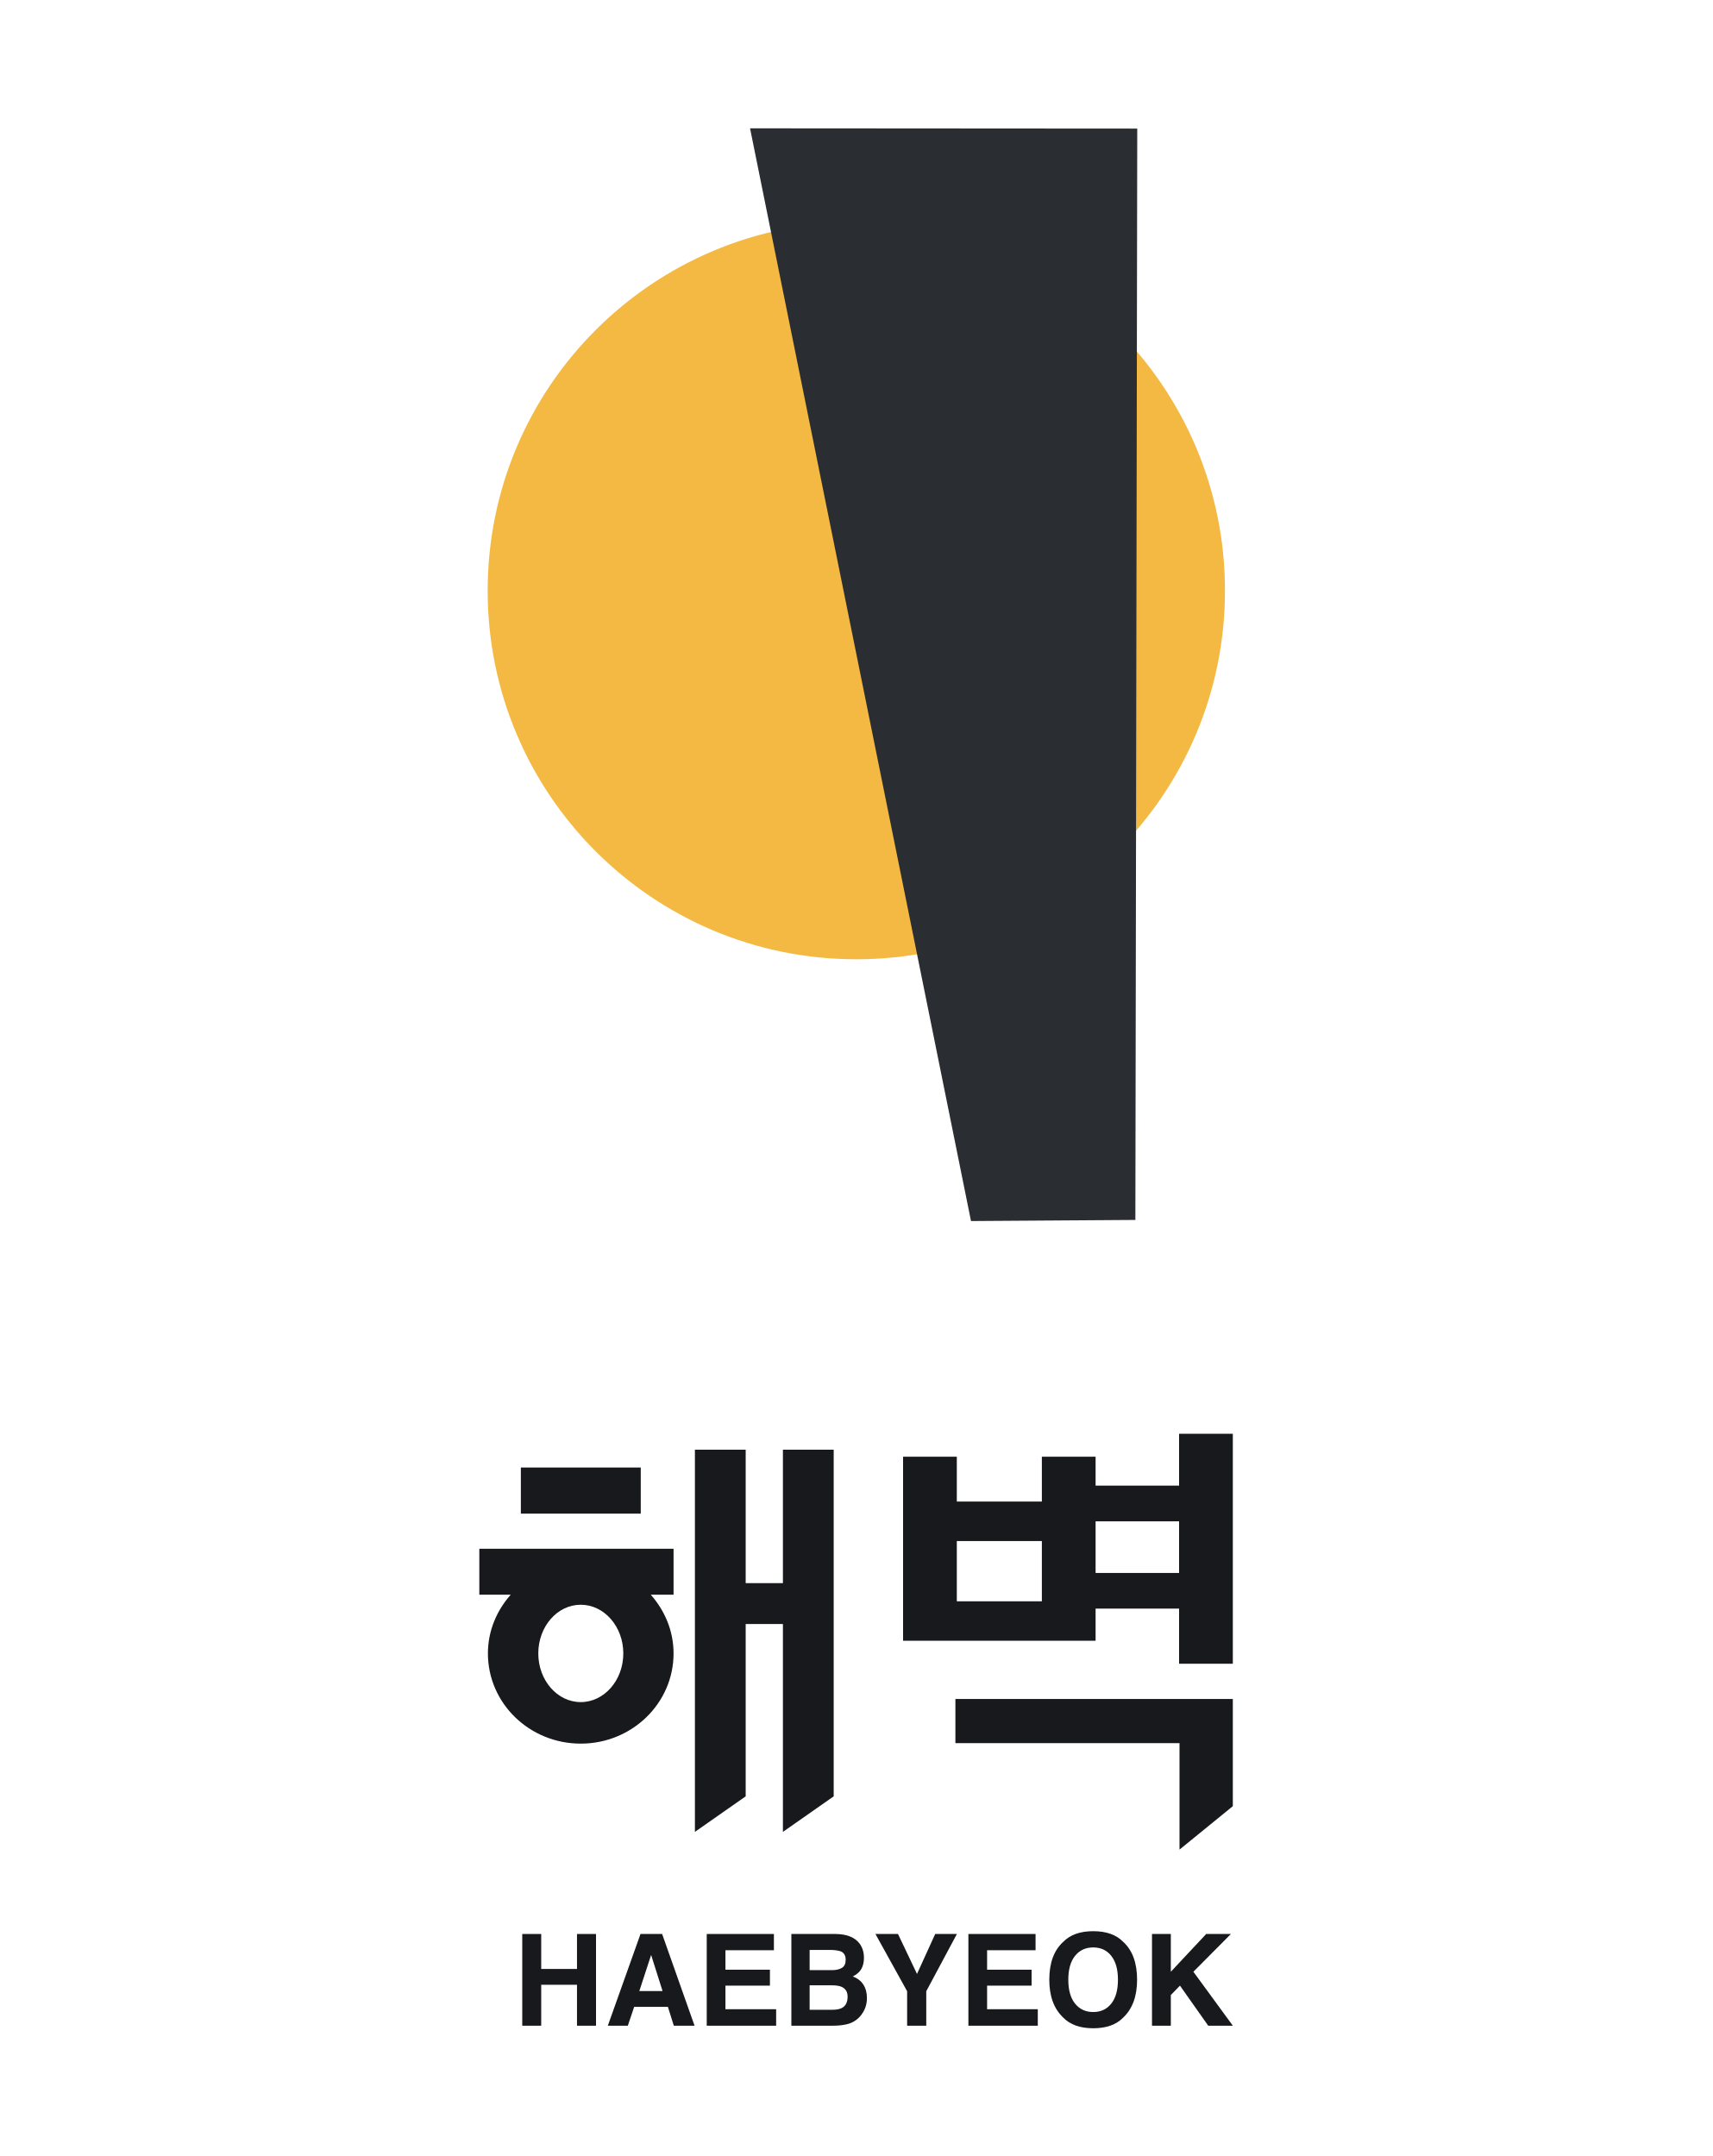
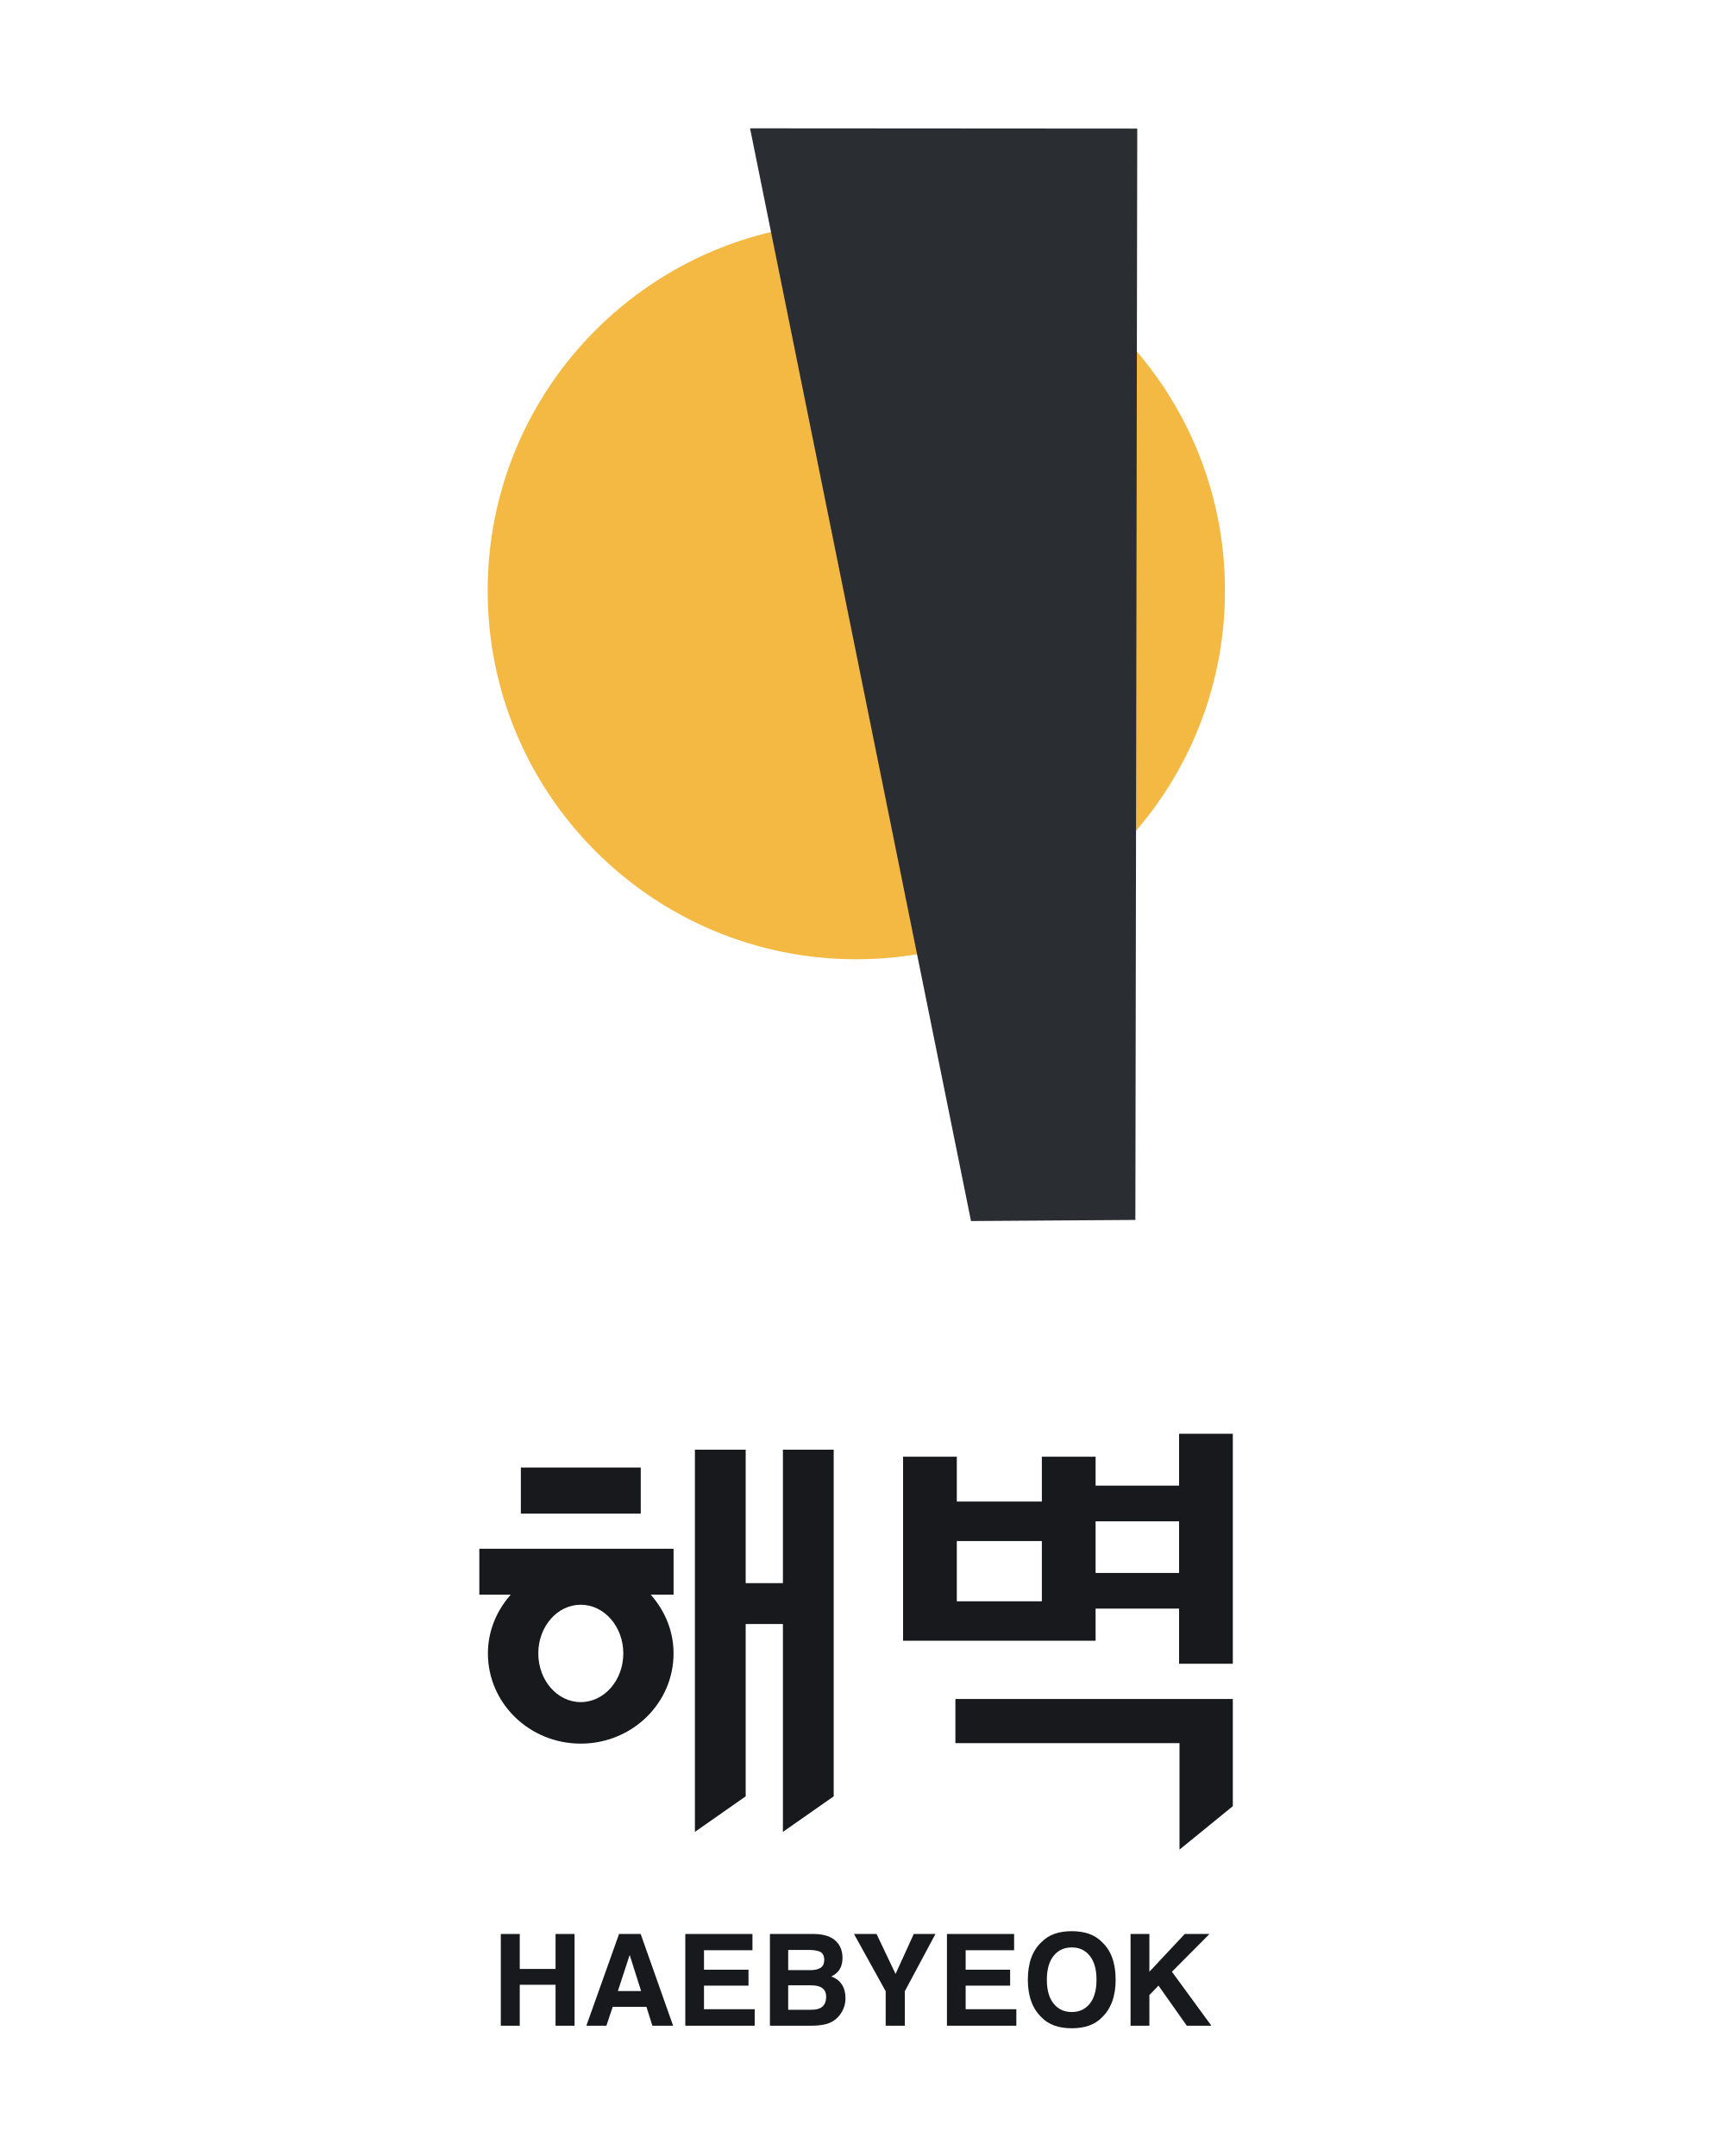
<svg xmlns="http://www.w3.org/2000/svg" viewBox="0 0 320 403" role="img" aria-label="해벽">
  <g transform="translate(75.45 -7.95) scale(0.9)">
    <g opacity="1">
      <path transform="translate(7.52 10.52) scale(0.92)" d="M10.777 131.512C10.777 85.556 48.031 48.301 93.987 48.301C139.943 48.301 177.198 85.556 177.198 131.512C177.198 177.468 139.943 214.722 93.987 214.722C48.031 214.722 10.777 177.468 10.777 131.512Z" fill="#f4b942" fill-rule="nonzero" opacity="1" stroke="none" />
      <path d="M71.919 35.485L152.325 35.54L151.933 262.201L117.801 262.434L71.919 35.485Z" fill="#2a2d32" fill-rule="nonzero" opacity="1" stroke="none" />
    </g>
  </g>
  <g transform="translate(-6.98 255.02) scale(0.44)">
    <g opacity="1">
      <path transform="translate(-18.78 -4.71) scale(1.04)" d="M514.867 32.888L514.867 54.085L480.767 54.085L480.767 42.277L458.821 42.277L458.821 60.594L424.087 60.594L424.087 42.277L402.141 42.277L402.141 117.447L419.249 117.447L424.087 117.447L458.821 117.447L466.424 117.447L480.767 117.447L480.767 104.314L514.867 104.314L514.867 117.447L514.867 123.034L514.867 126.836L536.813 126.836L536.813 32.888L514.867 32.888ZM480.767 68.659L514.867 68.659L514.867 89.741L480.767 89.741L480.767 68.659ZM424.087 76.723L458.821 76.723L458.821 101.319L424.087 101.319L424.087 76.723ZM423.511 141.237L423.511 159.266L515.04 159.266L515.04 202.755L536.813 185.014L536.813 141.237L423.511 141.237Z" fill="#17191c" fill-rule="nonzero" opacity="1" stroke="none" />
      <path transform="translate(11.79 4.70) scale(0.96)" d="M311.706 32.888L311.706 202.006L334.171 186.281L334.171 110.016L350.645 110.016L350.645 202.006L373.11 186.281L373.11 32.888L350.645 32.888L350.645 91.93L334.171 91.93L334.171 32.888L311.706 32.888ZM234.693 40.779L234.693 61.17L287.744 61.17L287.744 40.779L234.693 40.779ZM216.318 76.723L216.318 97.056L230.2 97.056C224.005 104.058 220.12 113.077 220.12 123.034C220.12 145.096 238.504 162.952 261.19 162.952C283.875 162.952 302.26 145.096 302.26 123.034C302.26 113.077 298.374 104.058 292.179 97.056L302.26 97.056L302.26 76.723L216.318 76.723ZM261.19 101.491C271.575 101.491 280.025 111.142 280.025 123.034C280.025 134.927 271.575 144.577 261.19 144.577C250.805 144.577 242.412 134.927 242.412 123.034C242.412 111.142 250.805 101.491 261.19 101.491Z" fill="#17191c" fill-rule="nonzero" opacity="1" stroke="none" />
    </g>
  </g>
-   <g transform="translate(-6.98 264.02) scale(0.44)">
-     <g opacity="1" transform="translate(2.7 0)">
+   <g transform="translate(-9.80 264.02) scale(0.44)">
+     <g opacity="1">
      <path d="M243.042 243.12L243.042 260.515L234.992 260.515L234.992 221.547L243.042 221.547L243.042 236.404L258.244 236.404L258.244 221.547L266.32 221.547L266.32 260.515L258.244 260.515L258.244 243.12L243.042 243.12Z" fill="#17191c" fill-rule="nonzero" opacity="1" stroke="none" />
      <path d="M294.401 221.547L308.178 260.515L299.363 260.515L296.856 252.505L282.525 252.505L279.833 260.515L271.334 260.515L285.217 221.547L294.401 221.547ZM289.73 230.456L284.715 245.79L294.586 245.79L289.73 230.456Z" fill="#17191c" fill-rule="nonzero" opacity="1" stroke="none" />
      <path d="M342.831 253.51L342.831 260.515L313.351 260.515L313.351 221.547L341.881 221.547L341.881 228.447L321.295 228.447L321.295 236.722L340.192 236.722L340.192 243.49L321.295 243.49L321.295 253.51L342.831 253.51Z" fill="#17191c" fill-rule="nonzero" opacity="1" stroke="none" />
      <path d="M366.927 260.515L349.297 260.515L349.297 221.547L368.194 221.547C372.962 221.617 376.34 223.001 378.328 225.697C379.525 227.354 380.123 229.337 380.123 231.646C380.123 234.025 379.525 235.937 378.328 237.383C377.66 238.193 376.674 238.934 375.372 239.603C377.361 240.326 378.861 241.472 379.872 243.04C380.884 244.609 381.39 246.512 381.39 248.751C381.39 251.06 380.809 253.131 379.648 254.964C378.909 256.18 377.985 257.202 376.877 258.03C375.628 258.982 374.154 259.634 372.456 259.987C370.758 260.339 368.915 260.515 366.927 260.515ZM370.595 253.06C372.32 252.214 373.182 250.593 373.182 248.196C373.182 246.169 372.346 244.776 370.675 244.018C369.742 243.595 368.431 243.375 366.742 243.358L357.056 243.358L357.056 253.747L366.61 253.747C368.317 253.747 369.645 253.518 370.595 253.06ZM370.252 228.923C369.038 228.517 367.49 228.315 365.607 228.315L357.056 228.315L357.056 236.907L366.61 236.907C368.317 236.907 369.703 236.585 370.767 235.942C371.832 235.298 372.364 234.157 372.364 232.518C372.364 230.703 371.66 229.504 370.252 228.923Z" fill="#17191c" fill-rule="nonzero" opacity="1" stroke="none" />
      <path d="M406.594 260.515L398.466 260.515L398.466 245.869L385.006 221.547L394.586 221.547L402.662 238.519L410.395 221.547L419.606 221.547L406.594 245.869L406.594 260.515Z" fill="#17191c" fill-rule="nonzero" opacity="1" stroke="none" />
      <path d="M453.968 253.51L453.968 260.515L424.488 260.515L424.488 221.547L453.018 221.547L453.018 228.447L432.432 228.447L432.432 236.722L451.329 236.722L451.329 243.49L432.432 243.49L432.432 253.51L453.968 253.51Z" fill="#17191c" fill-rule="nonzero" opacity="1" stroke="none" />
      <path d="M490.258 224.904C494.181 228.482 496.143 233.84 496.143 240.978C496.143 247.975 494.181 253.333 490.258 257.052C487.319 260.084 483.07 261.599 477.51 261.599C471.95 261.599 467.701 260.084 464.763 257.052C460.822 253.333 458.851 247.975 458.851 240.978C458.851 233.84 460.822 228.482 464.763 224.904C467.701 221.873 471.95 220.357 477.51 220.357C483.07 220.357 487.319 221.873 490.258 224.904ZM477.51 227.257C474.29 227.257 471.722 228.447 469.804 230.826C467.886 233.206 466.927 236.59 466.927 240.978C466.927 245.367 467.886 248.751 469.804 251.13C471.722 253.51 474.29 254.699 477.51 254.699C480.73 254.699 483.286 253.51 485.177 251.13C487.069 248.751 488.014 245.367 488.014 240.978C488.014 236.607 487.069 233.228 485.177 230.839C483.286 228.451 480.73 227.257 477.51 227.257Z" fill="#17191c" fill-rule="nonzero" opacity="1" stroke="none" />
      <path d="M525.491 221.547L535.995 221.547L520.054 237.594L536.813 260.515L526.362 260.515L514.354 243.49L510.474 247.482L510.474 260.515L502.477 260.515L502.477 221.547L510.474 221.547L510.474 237.594L525.491 221.547Z" fill="#17191c" fill-rule="nonzero" opacity="1" stroke="none" />
    </g>
  </g>
</svg>
